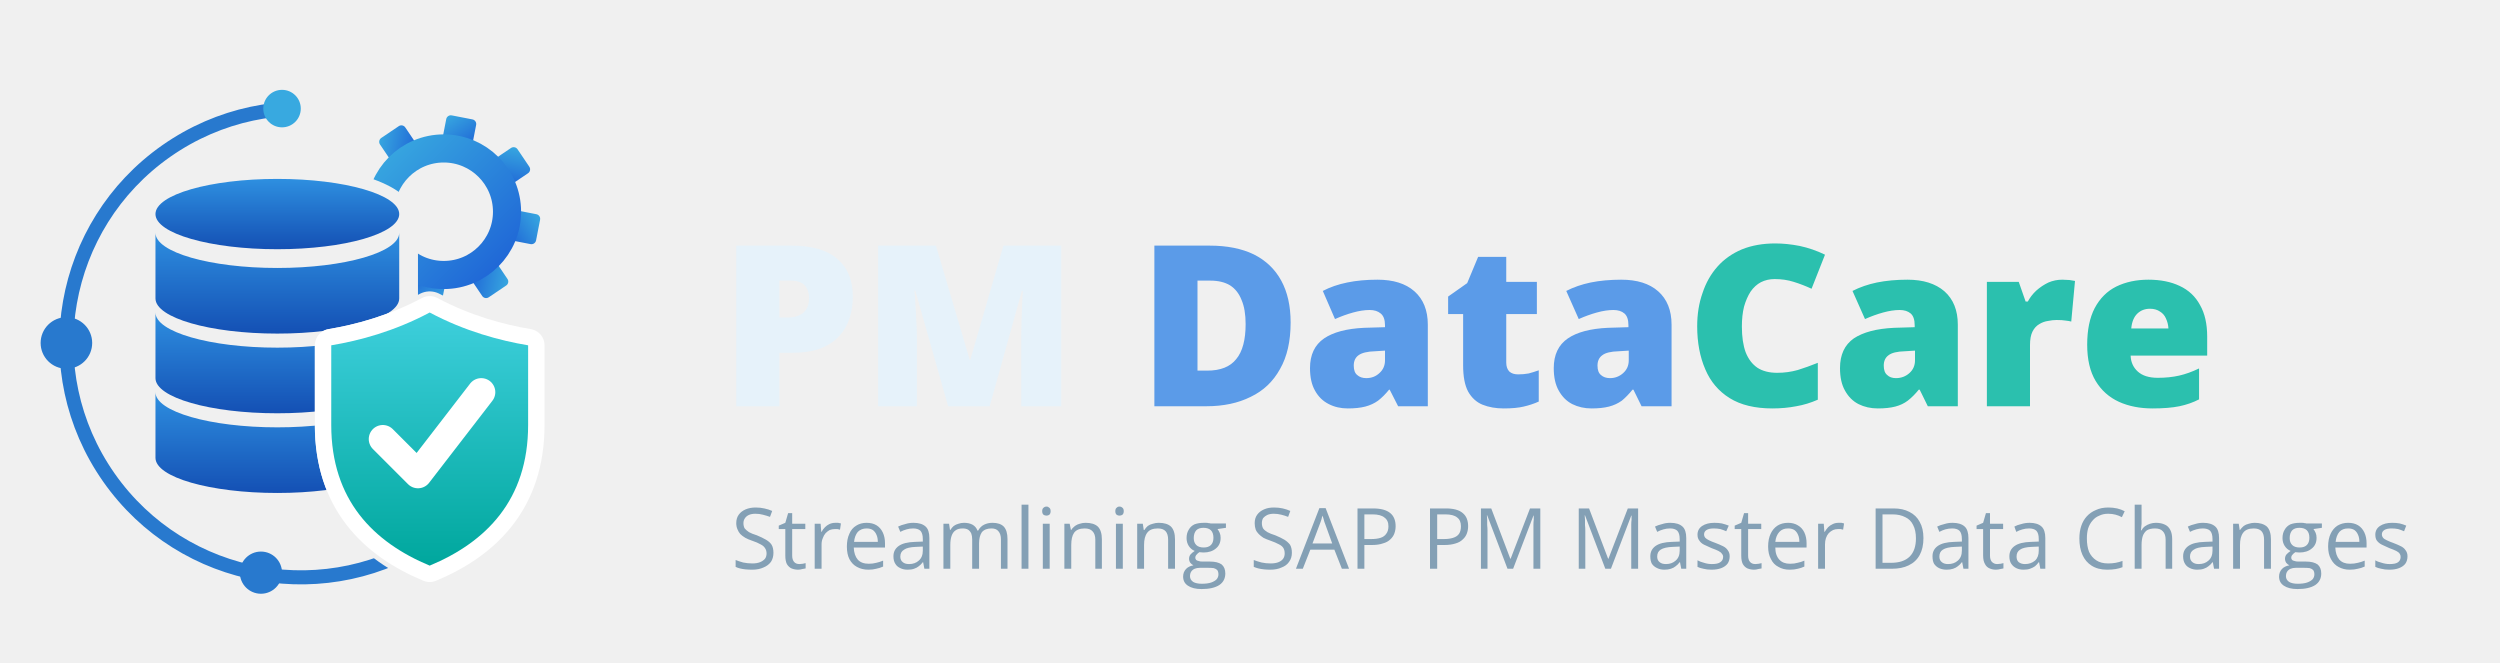
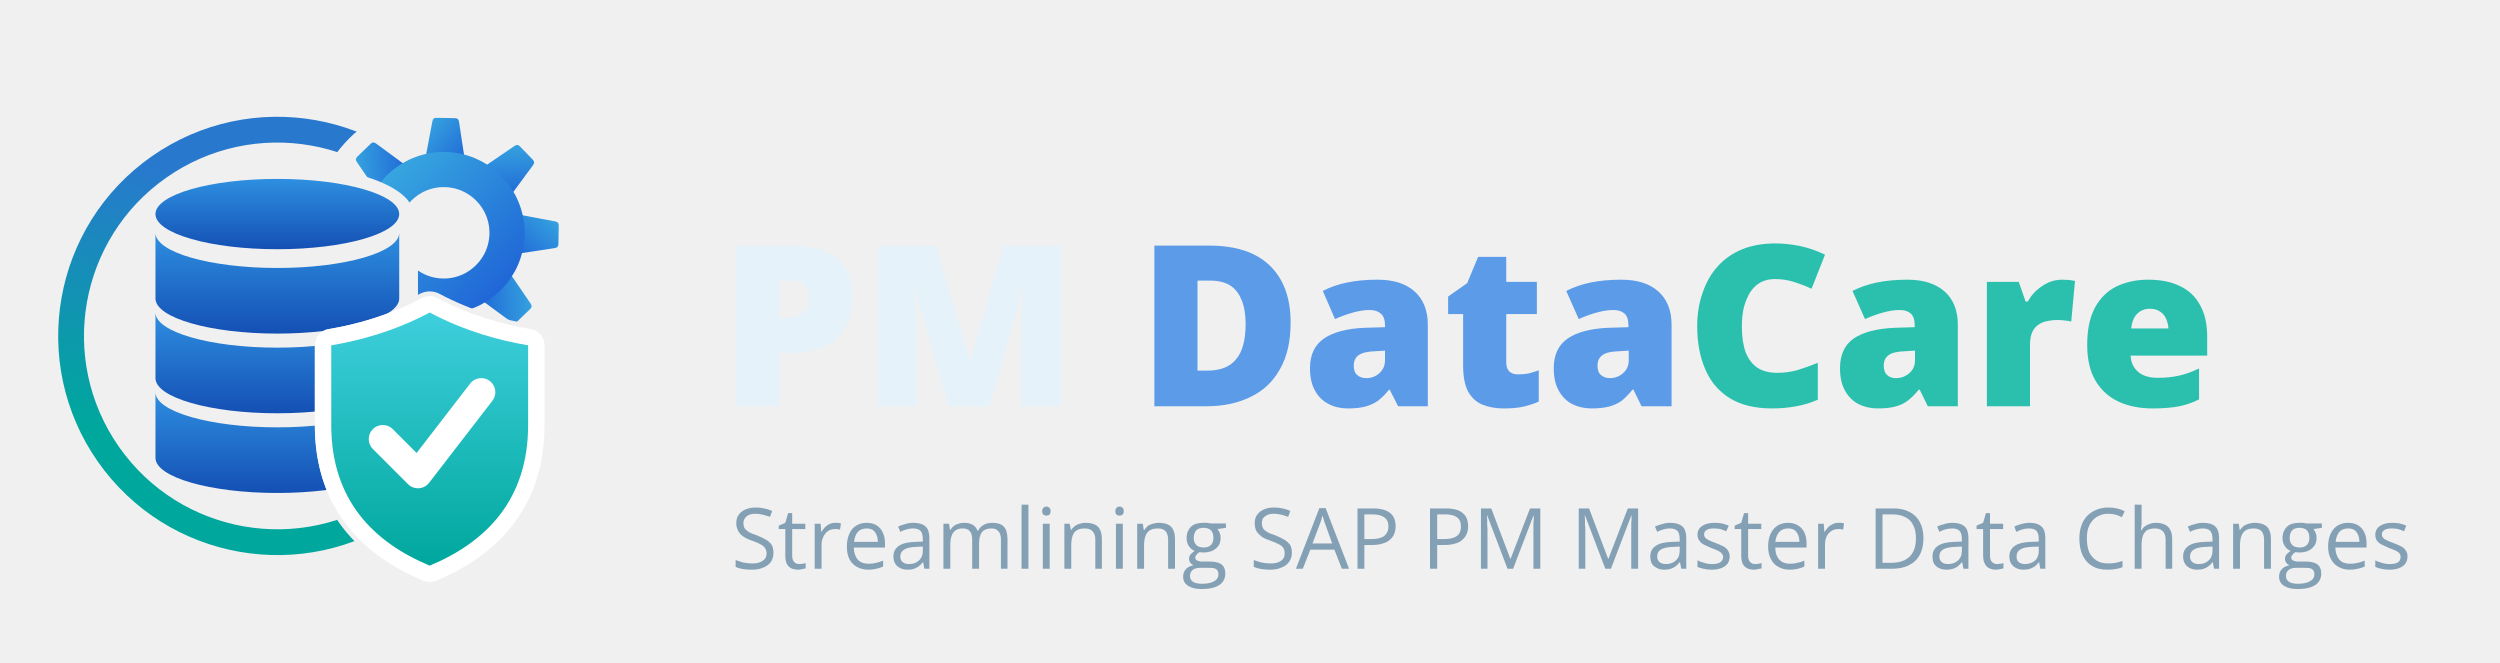
<svg xmlns="http://www.w3.org/2000/svg" viewBox="0 0 800 212" role="img" aria-label="PM DataCare">
  <svg x="10" y="16" width="180" height="180" viewBox="0 0 240 240">
    <defs>
      <linearGradient id="zdb" x1="0" y1="0" x2="0" y2="1">
        <stop offset="0" stop-color="#2E8FE0" />
        <stop offset="1" stop-color="#1450B4" />
      </linearGradient>
      <linearGradient id="zgear" x1="0" y1="0" x2="1" y2="1">
        <stop offset="0" stop-color="#38A9E0" />
        <stop offset="1" stop-color="#1E63D6" />
      </linearGradient>
      <linearGradient id="zsh" x1="0" y1="0" x2="0" y2="1">
        <stop offset="0" stop-color="#3ECFDC" />
        <stop offset="1" stop-color="#00A79D" />
      </linearGradient>
      <mask id="zcut">
        <rect width="240" height="240" fill="white" />
        <path d="M 170 112 C 185 120 200 124 212 126 L 212 160 C 212 192 194 210 170 220 C 146 210 128 192 128 160 L 128 126 C 140 124 155 120 170 112 Z" fill="black" stroke="black" stroke-width="14" stroke-linejoin="round" />
      </mask>
      <mask id="zgcut">
        <rect width="240" height="240" fill="white" />
        <ellipse cx="105" cy="70" rx="58" ry="21" fill="black" />
        <rect x="49" y="70" width="116" height="112" fill="black" />
        <path d="M 170 112 C 185 120 200 124 212 126 L 212 160 C 212 192 194 210 170 220 C 146 210 128 192 128 160 L 128 126 C 140 124 155 120 170 112 Z" fill="black" stroke="black" stroke-width="18" stroke-linejoin="round" />
      </mask>
      <mask id="zocut">
        <rect width="240" height="240" fill="white" />
+         <circle cx="176" cy="78" r="57" fill="black" />
        <path d="M 170 112 C 185 120 200 124 212 126 L 212 160 C 212 192 194 210 170 220 C 146 210 128 192 128 160 L 128 126 C 140 124 155 120 170 112 Z" fill="black" stroke="black" stroke-width="18" stroke-linejoin="round" />
      </mask>
+       <linearGradient id="zorb" gradientUnits="userSpaceOnUse" x1="90" y1="209" x2="17" y2="122">
+         <stop offset="0" stop-color="#00A79D" />
+         <stop offset="1" stop-color="#2879CE" />
+       </linearGradient>
    </defs>
    <g mask="url(#zocut)">
-       <circle cx="115" cy="125" r="100" fill="none" stroke="#2879CE" stroke-width="6" stroke-dasharray="366 400" transform="rotate(55 115 125)" />
+       <circle cx="105" cy="122" r="88" fill="none" stroke="url(#zorb)" stroke-width="11" stroke-dasharray="420 400" transform="rotate(55 105 122)" />
    </g>
-     <circle cx="15" cy="125" r="11" fill="#2879CE" />
-     <circle cx="98" cy="223" r="9" fill="#2879CE" />
-     <circle cx="107" cy="25" r="8" fill="#38A9E0" />
    <g mask="url(#zgcut)">
      <g>
-         <rect x="169.5" y="28" width="13" height="13" rx="2" fill="url(#zgear)" transform="rotate(11 176 69)" />
-         <rect x="169.5" y="28" width="13" height="13" rx="2" fill="url(#zgear)" transform="rotate(56 176 69)" />
-         <rect x="169.5" y="28" width="13" height="13" rx="2" fill="url(#zgear)" transform="rotate(101 176 69)" />
-         <rect x="169.5" y="28" width="13" height="13" rx="2" fill="url(#zgear)" transform="rotate(146 176 69)" />
-         <rect x="169.5" y="28" width="13" height="13" rx="2" fill="url(#zgear)" transform="rotate(191 176 69)" />
-         <rect x="169.5" y="28" width="13" height="13" rx="2" fill="url(#zgear)" transform="rotate(236 176 69)" />
-         <rect x="169.5" y="28" width="13" height="13" rx="2" fill="url(#zgear)" transform="rotate(281 176 69)" />
-         <rect x="169.5" y="28" width="13" height="13" rx="2" fill="url(#zgear)" transform="rotate(326 176 69)" />
+         <path d="M 167 50 L 170.3 30.6 Q 170.5 29 172 29 L 180 29 Q 181.5 29 181.7 30.6 L 185 50 Z" fill="url(#zgear)" transform="rotate(1 176 78)" />
+         <path d="M 167 50 L 170.3 30.6 Q 170.5 29 172 29 L 180 29 Q 181.5 29 181.7 30.6 L 185 50 Z" fill="url(#zgear)" transform="rotate(46 176 78)" />
+         <path d="M 167 50 L 170.3 30.6 Q 170.5 29 172 29 L 180 29 Q 181.5 29 181.7 30.6 L 185 50 Z" fill="url(#zgear)" transform="rotate(91 176 78)" />
+         <path d="M 167 50 L 170.3 30.6 Q 170.5 29 172 29 L 180 29 Q 181.5 29 181.7 30.6 L 185 50 Z" fill="url(#zgear)" transform="rotate(136 176 78)" />
+         <path d="M 167 50 L 170.3 30.6 Q 170.5 29 172 29 L 180 29 Q 181.5 29 181.7 30.6 L 185 50 Z" fill="url(#zgear)" transform="rotate(181 176 78)" />
+         <path d="M 167 50 L 170.3 30.6 Q 170.5 29 172 29 L 180 29 Q 181.5 29 181.7 30.6 L 185 50 Z" fill="url(#zgear)" transform="rotate(226 176 78)" />
+         <path d="M 167 50 L 170.3 30.6 Q 170.5 29 172 29 L 180 29 Q 181.5 29 181.7 30.6 L 185 50 Z" fill="url(#zgear)" transform="rotate(271 176 78)" />
+         <path d="M 167 50 L 170.3 30.6 Q 170.5 29 172 29 L 180 29 Q 181.5 29 181.7 30.6 L 185 50 Z" fill="url(#zgear)" transform="rotate(316 176 78)" />
      </g>
-       <circle cx="176" cy="69" r="27" fill="none" stroke="url(#zgear)" stroke-width="12" />
+       <circle cx="176" cy="78" r="27" fill="none" stroke="url(#zgear)" stroke-width="15" />
    </g>
    <g mask="url(#zcut)">
      <ellipse cx="105" cy="70" rx="52" ry="15" fill="url(#zdb)" />
      <path d="M 53 78 A 52 15 0 0 0 157 78 L 157 106 A 52 15 0 0 1 53 106 Z" fill="url(#zdb)" />
      <path d="M 53 112 A 52 15 0 0 0 157 112 L 157 140 A 52 15 0 0 1 53 140 Z" fill="url(#zdb)" />
      <path d="M 53 146 A 52 15 0 0 0 157 146 L 157 174 A 52 15 0 0 1 53 174 Z" fill="url(#zdb)" />
    </g>
    <path d="M 170 112 C 185 120 200 124 212 126 L 212 160 C 212 192 194 210 170 220 C 146 210 128 192 128 160 L 128 126 C 140 124 155 120 170 112 Z" fill="#FFFFFF" stroke="#FFFFFF" stroke-width="14" stroke-linejoin="round" />
    <path d="M 170 112 C 185 120 200 124 212 126 L 212 160 C 212 192 194 210 170 220 C 146 210 128 192 128 160 L 128 126 C 140 124 155 120 170 112 Z" fill="url(#zsh)" />
    <polyline points="150,166 165,181 192,146" fill="none" stroke="#FFFFFF" stroke-width="12" stroke-linecap="round" stroke-linejoin="round" />
  </svg>
  <g>
    <path fill="#E6F2FA" d="M235.6 78.6L253.3 78.6Q263.1 78.6 268.0 82.9Q272.9 87.1 272.9 94.9L272.9 94.9Q272.9 98.5 271.9 101.7Q270.9 104.9 268.6 107.5Q266.3 110.0 262.6 111.5Q258.8 112.9 253.3 112.9L253.3 112.9L249.4 112.9L249.4 130L235.6 130L235.6 78.6ZM253.0 89.8L253.0 89.8L249.4 89.8L249.4 101.6L252.2 101.6Q254.0 101.6 255.5 101.0Q257.1 100.4 258.0 99.0Q258.9 97.6 258.9 95.3L258.9 95.3Q258.9 92.9 257.5 91.3Q256.1 89.8 253.0 89.8ZM316.7 130L303.4 130L292.9 93.0L292.6 93.0Q292.8 94.4 292.9 96.9Q293.1 99.3 293.2 102.2Q293.4 105.0 293.4 107.7L293.4 107.7L293.4 130L281.0 130L281.0 78.6L299.5 78.6L310.3 115.1L310.5 115.1L321.1 78.6L339.6 78.6L339.6 130L326.8 130L326.8 107.5Q326.8 105.0 326.9 102.2Q327.0 99.4 327.1 97.0Q327.2 94.5 327.3 93.1L327.3 93.1L327.0 93.1L316.7 130Z" />
    <path fill="#5B9BE8" d="M413.0 103.2L413.0 103.2Q413.0 112.2 409.6 118.1Q406.3 124.1 400.2 127.0Q394.2 130 386.0 130L386.0 130L369.4 130L369.4 78.6L387.1 78.6Q395.4 78.6 401.2 81.4Q407.0 84.3 410.0 89.8Q413.0 95.3 413.0 103.2ZM398.6 103.7L398.6 103.7Q398.6 99.0 397.3 96.0Q396.1 92.9 393.6 91.3Q391.1 89.8 387.3 89.8L387.3 89.8L383.2 89.8L383.2 118.6L386.3 118.6Q392.7 118.6 395.6 114.9Q398.6 111.3 398.6 103.7ZM440.8 89.5L440.8 89.5Q448.4 89.5 452.6 93.2Q456.9 97.0 456.9 103.9L456.9 103.9L456.9 130L447.4 130L444.7 124.7L444.5 124.7Q442.8 126.8 441.0 128.2Q439.2 129.5 436.9 130.1Q434.6 130.7 431.3 130.7L431.3 130.7Q427.9 130.7 425.2 129.3Q422.4 127.9 420.8 125.0Q419.2 122.2 419.2 117.8L419.2 117.8Q419.2 111.4 423.7 108.3Q428.1 105.3 436.5 104.9L436.5 104.9L443.2 104.7L443.2 104.1Q443.2 101.4 441.8 100.3Q440.5 99.2 438.3 99.2L438.3 99.2Q435.9 99.2 433.0 100.0Q430.1 100.8 427.2 102.1L427.2 102.1L423.3 93.1Q426.7 91.3 431.1 90.4Q435.4 89.5 440.8 89.5ZM443.2 115.3L443.2 112.2L440.1 112.4Q436.3 112.5 434.7 113.7Q433.2 114.8 433.2 117.0L433.2 117.0Q433.2 119.1 434.3 120.0Q435.4 121 437.2 121L437.2 121Q439.7 121 441.4 119.4Q443.2 117.8 443.2 115.3L443.2 115.3ZM485.8 119.8L485.8 119.8Q487.6 119.8 489.2 119.5Q490.7 119.1 492.4 118.5L492.4 118.5L492.4 128.5Q490.2 129.5 487.6 130.1Q485.1 130.7 481.2 130.7L481.2 130.7Q477.4 130.7 474.4 129.5Q471.5 128.3 469.8 125.3Q468.2 122.3 468.2 116.9L468.2 116.9L468.2 100.5L463.4 100.5L463.4 94.9L469.5 90.6L473.0 82.2L482.0 82.2L482.0 90.2L491.8 90.2L491.8 100.5L482.0 100.5L482.0 116.0Q482.0 117.9 483.0 118.9Q484.0 119.8 485.8 119.8ZM518.8 89.5L518.8 89.5Q526.4 89.5 530.6 93.2Q534.9 97.0 534.9 103.9L534.9 103.9L534.9 130L525.3 130L522.7 124.7L522.4 124.7Q520.7 126.8 519.0 128.2Q517.2 129.5 514.9 130.1Q512.6 130.7 509.3 130.7L509.3 130.7Q505.9 130.7 503.1 129.3Q500.4 127.9 498.8 125.0Q497.2 122.2 497.2 117.8L497.2 117.8Q497.2 111.4 501.7 108.3Q506.1 105.3 514.5 104.9L514.5 104.9L521.1 104.7L521.1 104.1Q521.1 101.4 519.8 100.3Q518.5 99.2 516.3 99.2L516.3 99.2Q513.9 99.2 511.0 100.0Q508.1 100.8 505.2 102.1L505.2 102.1L501.2 93.1Q504.7 91.3 509.0 90.4Q513.4 89.5 518.8 89.5ZM521.2 115.3L521.2 112.2L518.0 112.4Q514.2 112.5 512.7 113.7Q511.2 114.8 511.2 117.0L511.2 117.0Q511.2 119.1 512.3 120.0Q513.4 121 515.2 121L515.2 121Q517.6 121 519.4 119.4Q521.2 117.8 521.2 115.3L521.2 115.3Z" />
    <path fill="#2BC0AE" d="M567.9 89.3L567.9 89.3Q565.5 89.3 563.5 90.3Q561.6 91.3 560.2 93.3Q558.9 95.3 558.1 98.1Q557.4 100.9 557.4 104.5L557.4 104.5Q557.4 109.4 558.6 112.7Q559.9 116.0 562.4 117.7Q564.9 119.3 568.7 119.3L568.7 119.3Q572.1 119.3 575.3 118.4Q578.5 117.4 581.7 116.1L581.7 116.1L581.7 127.9Q578.3 129.4 574.8 130.0Q571.2 130.7 567.2 130.7L567.2 130.7Q558.8 130.7 553.5 127.4Q548.2 124.1 545.7 118.2Q543.1 112.2 543.1 104.4L543.1 104.4Q543.1 98.6 544.8 93.8Q546.4 88.9 549.6 85.3Q552.7 81.8 557.4 79.8Q562.1 77.9 568.1 77.9L568.1 77.9Q571.8 77.9 575.9 78.7Q580.1 79.6 584.0 81.5L584.0 81.5L579.7 92.4Q576.9 91.1 574.0 90.2Q571.2 89.3 567.9 89.3ZM610.4 89.5L610.4 89.5Q617.9 89.5 622.2 93.2Q626.5 97.0 626.5 103.9L626.5 103.9L626.5 130L616.9 130L614.3 124.7L614.0 124.7Q612.3 126.8 610.5 128.2Q608.8 129.5 606.5 130.1Q604.2 130.7 600.9 130.7L600.9 130.7Q597.5 130.7 594.7 129.3Q592.0 127.9 590.4 125.0Q588.8 122.2 588.8 117.8L588.8 117.8Q588.8 111.4 593.2 108.3Q597.7 105.3 606.1 104.9L606.1 104.9L612.7 104.7L612.7 104.1Q612.7 101.4 611.4 100.3Q610.1 99.2 607.9 99.2L607.9 99.2Q605.5 99.2 602.6 100.0Q599.7 100.8 596.8 102.1L596.8 102.1L592.8 93.1Q596.3 91.3 600.6 90.4Q605.0 89.5 610.4 89.5ZM612.8 115.3L612.8 112.2L609.6 112.4Q605.8 112.5 604.3 113.7Q602.8 114.8 602.8 117.0L602.8 117.0Q602.8 119.1 603.9 120.0Q604.9 121 606.7 121L606.7 121Q609.2 121 611.0 119.4Q612.8 117.8 612.8 115.3L612.8 115.3ZM659.9 89.5L659.9 89.5Q661.0 89.5 662.2 89.6Q663.4 89.8 664.0 89.9L664.0 89.9L662.8 102.9Q662.1 102.7 661.1 102.6Q660.0 102.4 658.1 102.4L658.1 102.4Q656.8 102.4 655.4 102.7Q653.9 102.9 652.6 103.7Q651.2 104.5 650.4 106.1Q649.6 107.7 649.6 110.4L649.6 110.4L649.6 130L635.8 130L635.8 90.2L646.0 90.2L648.2 96.5L648.9 96.5Q649.9 94.6 651.6 93.0Q653.4 91.4 655.5 90.4Q657.6 89.5 659.9 89.5ZM687.5 89.5L687.5 89.5Q693.3 89.5 697.5 91.5Q701.8 93.5 704.0 97.6Q706.3 101.6 706.3 107.7L706.3 107.7L706.3 113.8L681.8 113.8Q681.9 116.9 684.1 118.9Q686.3 120.9 690.5 120.9L690.5 120.9Q694.2 120.9 697.3 120.2Q700.4 119.5 703.7 117.9L703.7 117.9L703.7 127.8Q700.8 129.3 697.4 130Q694.0 130.7 688.8 130.7L688.8 130.7Q682.8 130.7 678.1 128.6Q673.3 126.4 670.6 121.9Q667.9 117.4 667.9 110.3L667.9 110.3Q667.9 103.2 670.3 98.6Q672.8 93.9 677.2 91.7Q681.7 89.5 687.5 89.5ZM688.0 98.8L688.0 98.8Q685.6 98.8 684.0 100.3Q682.3 101.9 682.0 105.1L682.0 105.1L693.9 105.1Q693.8 103.4 693.1 101.9Q692.5 100.5 691.2 99.7Q689.9 98.8 688.0 98.8Z" />
  </g>
  <path fill="#84A0B5" d="M247.5 176.9L247.5 176.9Q247.5 178.6 246.7 179.8Q245.8 181.0 244.3 181.6Q242.8 182.3 240.7 182.3L240.7 182.3Q239.6 182.3 238.6 182.2Q237.6 182.1 236.8 181.9Q236.0 181.7 235.4 181.4L235.4 181.4L235.4 179.2Q236.4 179.6 237.8 180.0Q239.2 180.3 240.8 180.3L240.8 180.3Q242.2 180.3 243.2 179.9Q244.2 179.5 244.8 178.8Q245.3 178.1 245.3 177.1L245.3 177.1Q245.3 176.1 244.8 175.4Q244.4 174.7 243.4 174.2Q242.4 173.6 240.6 173.0L240.6 173.0Q239.4 172.6 238.5 172.1Q237.5 171.5 236.9 170.9Q236.3 170.2 236.0 169.4Q235.6 168.5 235.6 167.4L235.6 167.4Q235.6 165.8 236.4 164.7Q237.2 163.6 238.6 163.0Q240.0 162.4 241.8 162.4L241.8 162.4Q243.3 162.4 244.6 162.7Q246.0 163.0 247.1 163.5L247.1 163.5L246.4 165.4Q245.3 165.0 244.1 164.7Q243.0 164.4 241.7 164.4L241.7 164.4Q240.5 164.4 239.6 164.8Q238.8 165.2 238.4 165.8Q237.9 166.5 237.9 167.4L237.9 167.4Q237.9 168.4 238.3 169.1Q238.8 169.7 239.7 170.3Q240.6 170.8 242.2 171.3L242.2 171.3Q243.9 172.0 245.1 172.7Q246.3 173.4 246.9 174.3Q247.5 175.3 247.5 176.9ZM255.8 180.5L255.8 180.5Q256.3 180.5 256.9 180.4Q257.5 180.3 257.8 180.2L257.8 180.2L257.8 181.9Q257.4 182.0 256.7 182.1Q256.1 182.3 255.4 182.3L255.4 182.3Q254.3 182.3 253.3 181.9Q252.4 181.5 251.8 180.5Q251.3 179.5 251.3 177.8L251.3 177.8L251.3 169.3L249.2 169.3L249.2 168.2L251.3 167.3L252.2 164.2L253.5 164.2L253.5 167.6L257.7 167.6L257.7 169.3L253.5 169.3L253.5 177.8Q253.5 179.1 254.1 179.8Q254.7 180.5 255.8 180.5ZM267.3 167.3L267.3 167.3Q267.7 167.3 268.2 167.3Q268.7 167.4 269.1 167.5L269.1 167.5L268.8 169.5Q268.4 169.4 268.0 169.3Q267.6 169.3 267.2 169.3L267.2 169.3Q266.3 169.3 265.5 169.6Q264.8 170.0 264.2 170.6Q263.6 171.3 263.3 172.2Q262.9 173.1 262.9 174.2L262.9 174.2L262.9 182L260.7 182L260.7 167.6L262.6 167.6L262.8 170.2L262.9 170.2Q263.3 169.4 264.0 168.7Q264.6 168.1 265.4 167.7Q266.3 167.3 267.3 167.3ZM277.3 167.3L277.3 167.3Q279.2 167.3 280.5 168.1Q281.8 168.9 282.5 170.4Q283.2 171.9 283.2 173.8L283.2 173.8L283.2 175.2L273.2 175.2Q273.3 177.7 274.5 179.1Q275.7 180.4 278.0 180.4L278.0 180.4Q279.3 180.4 280.4 180.1Q281.4 179.9 282.6 179.4L282.6 179.4L282.6 181.3Q281.5 181.8 280.4 182.0Q279.3 182.3 277.9 182.3L277.9 182.3Q275.8 182.3 274.2 181.4Q272.7 180.6 271.8 178.9Q271.0 177.3 271.0 174.9L271.0 174.9Q271.0 172.5 271.8 170.8Q272.5 169.1 274.0 168.2Q275.4 167.3 277.3 167.3ZM277.3 169.1L277.3 169.1Q275.6 169.1 274.5 170.2Q273.5 171.4 273.3 173.4L273.3 173.4L280.9 173.4Q280.9 172.1 280.5 171.2Q280.1 170.2 279.3 169.6Q278.5 169.1 277.3 169.1ZM292.3 167.3L292.3 167.3Q294.9 167.3 296.2 168.5Q297.4 169.6 297.4 172.2L297.4 172.2L297.4 182L295.8 182L295.4 179.9L295.3 179.9Q294.7 180.7 294.0 181.2Q293.4 181.7 292.5 182.0Q291.7 182.3 290.4 182.3L290.4 182.3Q289.1 182.3 288.1 181.8Q287.0 181.3 286.5 180.4Q285.9 179.5 285.9 178.0L285.9 178.0Q285.9 175.9 287.6 174.7Q289.3 173.5 292.8 173.4L292.8 173.4L295.3 173.3L295.3 172.5Q295.3 170.6 294.5 169.8Q293.7 169.1 292.2 169.1L292.2 169.1Q291.1 169.1 290.1 169.4Q289.0 169.7 288.1 170.2L288.1 170.2L287.4 168.5Q288.4 168.0 289.7 167.7Q290.9 167.3 292.3 167.3ZM295.3 176.2L295.3 174.9L293.1 175.0Q290.4 175.1 289.3 175.9Q288.1 176.6 288.1 178.1L288.1 178.1Q288.1 179.3 288.9 179.9Q289.6 180.5 290.9 180.5L290.9 180.5Q292.8 180.5 294.0 179.4Q295.3 178.3 295.3 176.2L295.3 176.2ZM317.6 167.3L317.6 167.3Q320.0 167.3 321.2 168.5Q322.4 169.8 322.4 172.5L322.4 172.5L322.4 182L320.3 182L320.3 172.6Q320.3 170.9 319.5 170.0Q318.8 169.1 317.3 169.1L317.3 169.1Q315.2 169.1 314.2 170.3Q313.3 171.6 313.3 173.9L313.3 173.9L313.3 182L311.1 182L311.1 172.6Q311.1 171.5 310.8 170.7Q310.4 169.9 309.8 169.5Q309.1 169.1 308.1 169.1L308.1 169.1Q306.6 169.1 305.8 169.7Q304.9 170.3 304.5 171.5Q304.1 172.7 304.1 174.4L304.1 174.4L304.1 182L301.9 182L301.9 167.6L303.7 167.6L304.0 169.6L304.1 169.6Q304.6 168.8 305.2 168.3Q305.9 167.8 306.7 167.6Q307.5 167.3 308.5 167.3L308.5 167.3Q310.1 167.3 311.2 167.9Q312.3 168.5 312.8 169.8L312.8 169.8L313.0 169.8Q313.7 168.5 314.9 167.9Q316.1 167.3 317.6 167.3ZM329.1 161.5L329.1 182L326.9 182L326.9 161.5L329.1 161.5ZM333.7 167.6L335.9 167.6L335.9 182L333.7 182L333.7 167.6ZM334.9 162.1L334.9 162.1Q335.4 162.1 335.8 162.5Q336.2 162.8 336.2 163.6L336.2 163.6Q336.2 164.3 335.8 164.7Q335.4 165.0 334.9 165.0L334.9 165.0Q334.3 165.0 333.9 164.7Q333.5 164.3 333.5 163.6L333.5 163.6Q333.5 162.8 333.9 162.5Q334.3 162.1 334.9 162.1ZM347.4 167.3L347.4 167.3Q350.0 167.3 351.3 168.5Q352.6 169.8 352.6 172.6L352.6 172.6L352.6 182L350.5 182L350.5 172.7Q350.5 170.9 349.6 170.0Q348.8 169.1 347.1 169.1L347.1 169.1Q344.7 169.1 343.7 170.5Q342.8 171.8 342.8 174.4L342.8 174.4L342.8 182L340.6 182L340.6 167.6L342.3 167.6L342.7 169.6L342.8 169.6Q343.2 168.9 344.0 168.3Q344.7 167.8 345.5 167.6Q346.4 167.3 347.4 167.3ZM357.1 167.6L359.3 167.6L359.3 182L357.1 182L357.1 167.6ZM358.2 162.1L358.2 162.1Q358.8 162.1 359.2 162.5Q359.6 162.8 359.6 163.6L359.6 163.6Q359.6 164.3 359.2 164.7Q358.8 165.0 358.2 165.0L358.2 165.0Q357.7 165.0 357.3 164.7Q356.9 164.3 356.9 163.6L356.9 163.6Q356.9 162.8 357.3 162.5Q357.7 162.1 358.2 162.1ZM370.8 167.3L370.8 167.3Q373.4 167.3 374.7 168.5Q376.0 169.8 376.0 172.6L376.0 172.6L376.0 182L373.8 182L373.8 172.7Q373.8 170.9 373.0 170.0Q372.2 169.1 370.5 169.1L370.5 169.1Q368.1 169.1 367.1 170.5Q366.1 171.8 366.1 174.4L366.1 174.4L366.1 182L363.9 182L363.9 167.6L365.7 167.6L366.0 169.6L366.2 169.6Q366.6 168.9 367.3 168.3Q368.0 167.8 368.9 167.6Q369.8 167.3 370.8 167.3ZM384.5 188.5L384.5 188.5Q381.7 188.5 380.1 187.4Q378.6 186.4 378.6 184.5L378.6 184.5Q378.6 183.1 379.5 182.1Q380.3 181.2 381.9 180.9L381.9 180.9Q381.3 180.6 380.9 180.1Q380.5 179.5 380.5 178.8L380.5 178.8Q380.5 178.1 380.9 177.5Q381.4 176.9 382.3 176.3L382.3 176.3Q381.1 175.8 380.4 174.7Q379.7 173.6 379.7 172.2L379.7 172.2Q379.7 170.6 380.4 169.5Q381.0 168.4 382.2 167.8Q383.5 167.3 385.2 167.3L385.2 167.3Q385.6 167.3 386.0 167.3Q386.4 167.3 386.7 167.4Q387.1 167.4 387.4 167.5L387.4 167.5L392.3 167.5L392.3 168.9L389.6 169.3Q390.0 169.8 390.3 170.5Q390.6 171.2 390.6 172.1L390.6 172.1Q390.6 174.3 389.1 175.5Q387.6 176.8 385.1 176.8L385.1 176.8Q384.5 176.8 383.8 176.7L383.8 176.7Q383.2 177.1 382.9 177.5Q382.5 177.9 382.5 178.5L382.5 178.5Q382.5 178.9 382.8 179.2Q383.0 179.4 383.5 179.5Q384.0 179.7 384.7 179.7L384.7 179.7L387.2 179.7Q389.6 179.7 390.9 180.6Q392.1 181.6 392.1 183.5L392.1 183.5Q392.1 185.9 390.2 187.2Q388.2 188.5 384.5 188.5ZM384.6 186.8L384.6 186.8Q386.4 186.8 387.6 186.4Q388.7 186.0 389.3 185.4Q389.9 184.7 389.9 183.8L389.9 183.8Q389.9 182.9 389.5 182.4Q389.1 182 388.4 181.8Q387.6 181.7 386.5 181.7L386.5 181.7L384.0 181.7Q383.0 181.7 382.3 182Q381.6 182.3 381.2 182.9Q380.8 183.5 380.8 184.4L380.8 184.4Q380.8 185.5 381.8 186.2Q382.8 186.8 384.6 186.8ZM385.2 175.2L385.2 175.2Q386.7 175.2 387.5 174.4Q388.3 173.6 388.3 172.1L388.3 172.1Q388.3 170.5 387.5 169.7Q386.7 168.9 385.1 168.9L385.1 168.9Q383.6 168.9 382.8 169.7Q382.0 170.6 382.0 172.2L382.0 172.2Q382.0 173.6 382.8 174.4Q383.6 175.2 385.2 175.2ZM413.4 176.9L413.4 176.9Q413.4 178.6 412.5 179.8Q411.7 181.0 410.1 181.6Q408.6 182.3 406.5 182.3L406.5 182.3Q405.5 182.3 404.5 182.2Q403.5 182.1 402.7 181.9Q401.9 181.7 401.2 181.4L401.2 181.4L401.2 179.2Q402.2 179.6 403.7 180.0Q405.1 180.3 406.6 180.3L406.6 180.3Q408.1 180.3 409.1 179.9Q410.1 179.5 410.6 178.8Q411.1 178.1 411.1 177.1L411.1 177.1Q411.1 176.1 410.7 175.4Q410.3 174.7 409.3 174.2Q408.2 173.6 406.5 173.0L406.5 173.0Q405.3 172.6 404.3 172.1Q403.4 171.5 402.8 170.9Q402.1 170.2 401.8 169.4Q401.5 168.5 401.5 167.4L401.5 167.4Q401.5 165.8 402.3 164.7Q403.1 163.6 404.5 163.0Q405.8 162.4 407.7 162.4L407.7 162.4Q409.2 162.4 410.5 162.7Q411.8 163.0 412.9 163.5L412.9 163.5L412.2 165.4Q411.2 165.0 410.0 164.7Q408.8 164.4 407.6 164.4L407.6 164.4Q406.4 164.4 405.5 164.8Q404.7 165.2 404.2 165.8Q403.8 166.5 403.8 167.4L403.8 167.4Q403.8 168.4 404.2 169.1Q404.6 169.7 405.6 170.3Q406.5 170.8 408.1 171.3L408.1 171.3Q409.8 172.0 411.0 172.7Q412.1 173.4 412.8 174.3Q413.4 175.3 413.4 176.9ZM431.7 182L429.4 182L427.0 175.9L419.3 175.9L416.9 182L414.7 182L422.2 162.6L424.2 162.6L431.7 182ZM420.0 173.9L426.3 173.9L424.1 167.8Q424.0 167.6 423.8 167.0Q423.7 166.5 423.5 165.9Q423.3 165.3 423.2 165.0L423.2 165.0Q423.0 165.5 422.9 166.1Q422.7 166.6 422.6 167.0Q422.4 167.5 422.3 167.8L422.3 167.8L420.0 173.9ZM434.4 162.7L439.4 162.7Q443.1 162.7 444.9 164.2Q446.6 165.6 446.6 168.4L446.6 168.4Q446.6 169.6 446.2 170.7Q445.8 171.8 444.9 172.6Q444.0 173.5 442.5 173.9Q441.1 174.4 439.0 174.4L439.0 174.4L436.6 174.4L436.6 182L434.4 182L434.4 162.7ZM439.2 164.6L439.2 164.6L436.6 164.6L436.6 172.5L438.7 172.5Q440.6 172.5 441.8 172.1Q443.0 171.7 443.6 170.8Q444.3 169.9 444.3 168.4L444.3 168.4Q444.3 166.5 443.0 165.6Q441.8 164.6 439.2 164.6ZM457.6 162.7L462.7 162.7Q466.4 162.7 468.1 164.2Q469.8 165.6 469.8 168.4L469.8 168.4Q469.8 169.6 469.4 170.7Q469.0 171.8 468.1 172.6Q467.2 173.5 465.8 173.9Q464.3 174.4 462.2 174.4L462.2 174.4L459.9 174.4L459.9 182L457.6 182L457.6 162.7ZM462.5 164.6L462.5 164.6L459.9 164.6L459.9 172.5L462.0 172.5Q463.8 172.5 465.0 172.1Q466.3 171.7 466.9 170.8Q467.5 169.9 467.5 168.4L467.5 168.4Q467.5 166.5 466.3 165.6Q465.1 164.6 462.5 164.6ZM484.2 182L482.4 182L475.9 164.9L475.8 164.9Q475.8 165.5 475.9 166.3Q475.9 167.0 475.9 168.0Q476.0 168.9 476.0 169.8L476.0 169.8L476.0 182L473.9 182L473.9 162.7L477.2 162.7L483.3 178.8L483.4 178.8L489.6 162.7L492.9 162.7L492.9 182L490.7 182L490.7 169.7Q490.7 168.8 490.7 167.9Q490.7 167.1 490.8 166.3Q490.8 165.5 490.8 165.0L490.8 165.0L490.7 165.0L484.2 182ZM515.5 182L513.7 182L507.2 164.9L507.1 164.9Q507.1 165.5 507.2 166.3Q507.2 167.0 507.2 168.0Q507.3 168.9 507.3 169.8L507.3 169.8L507.3 182L505.2 182L505.2 162.7L508.5 162.7L514.6 178.8L514.7 178.8L520.9 162.7L524.2 162.7L524.2 182L522.0 182L522.0 169.7Q522.0 168.8 522.0 167.9Q522.0 167.1 522.1 166.3Q522.1 165.5 522.1 165.0L522.1 165.0L522.0 165.0L515.5 182ZM534.5 167.3L534.5 167.3Q537.1 167.3 538.4 168.5Q539.6 169.6 539.6 172.2L539.6 172.2L539.6 182L538.0 182L537.6 179.9L537.5 179.9Q536.9 180.7 536.2 181.2Q535.6 181.7 534.7 182.0Q533.8 182.3 532.6 182.3L532.6 182.3Q531.3 182.3 530.3 181.8Q529.2 181.3 528.6 180.4Q528.1 179.5 528.1 178.0L528.1 178.0Q528.1 175.9 529.8 174.7Q531.5 173.5 535.0 173.4L535.0 173.4L537.5 173.3L537.5 172.5Q537.5 170.6 536.7 169.8Q535.9 169.1 534.4 169.1L534.4 169.1Q533.3 169.1 532.3 169.4Q531.2 169.7 530.3 170.2L530.3 170.2L529.6 168.5Q530.6 168.0 531.9 167.7Q533.1 167.3 534.5 167.3ZM537.5 176.2L537.5 174.9L535.3 175.0Q532.6 175.1 531.4 175.9Q530.3 176.6 530.3 178.1L530.3 178.1Q530.3 179.3 531.1 179.9Q531.8 180.5 533.1 180.5L533.1 180.5Q535.0 180.5 536.2 179.4Q537.5 178.3 537.5 176.2L537.5 176.2ZM553.5 178.0L553.5 178.0Q553.5 179.4 552.8 180.4Q552.1 181.3 550.8 181.8Q549.5 182.3 547.7 182.3L547.7 182.3Q546.2 182.3 545.1 182.0Q544.0 181.8 543.2 181.4L543.2 181.4L543.2 179.3Q544.1 179.8 545.3 180.1Q546.5 180.5 547.8 180.5L547.8 180.5Q549.7 180.5 550.5 179.9Q551.4 179.3 551.4 178.2L551.4 178.2Q551.4 177.6 551.0 177.2Q550.7 176.7 549.9 176.3Q549.1 175.9 547.7 175.4L547.7 175.4Q546.3 174.8 545.3 174.3Q544.3 173.8 543.8 173.0Q543.2 172.3 543.2 171.1L543.2 171.1Q543.2 169.3 544.7 168.3Q546.2 167.3 548.6 167.3L548.6 167.3Q549.9 167.3 551.0 167.5Q552.2 167.8 553.2 168.2L553.2 168.2L552.4 170.0Q551.5 169.6 550.5 169.3Q549.5 169.1 548.4 169.1L548.4 169.1Q546.9 169.1 546.1 169.6Q545.3 170.1 545.3 171.0L545.3 171.0Q545.3 171.6 545.7 172.1Q546.1 172.5 546.9 172.9Q547.7 173.3 549.1 173.8L549.1 173.8Q550.4 174.3 551.4 174.8Q552.4 175.3 552.9 176.1Q553.5 176.9 553.5 178.0ZM561.7 180.5L561.7 180.5Q562.2 180.5 562.8 180.4Q563.3 180.3 563.7 180.2L563.7 180.2L563.7 181.9Q563.3 182.0 562.6 182.1Q562.0 182.3 561.3 182.3L561.3 182.3Q560.2 182.3 559.2 181.9Q558.3 181.5 557.7 180.5Q557.2 179.5 557.2 177.8L557.2 177.8L557.2 169.3L555.1 169.3L555.1 168.2L557.2 167.3L558.1 164.2L559.4 164.2L559.4 167.6L563.6 167.6L563.6 169.3L559.4 169.3L559.4 177.8Q559.4 179.1 560.0 179.8Q560.6 180.5 561.7 180.5ZM572.2 167.3L572.2 167.3Q574.0 167.3 575.3 168.1Q576.7 168.9 577.4 170.4Q578.1 171.9 578.1 173.8L578.1 173.8L578.1 175.2L568.1 175.2Q568.1 177.7 569.4 179.1Q570.6 180.4 572.8 180.4L572.8 180.4Q574.2 180.4 575.2 180.1Q576.3 179.9 577.4 179.4L577.4 179.4L577.4 181.3Q576.3 181.8 575.3 182.0Q574.2 182.3 572.7 182.3L572.7 182.3Q570.6 182.3 569.1 181.4Q567.5 180.6 566.7 178.9Q565.8 177.3 565.8 174.9L565.8 174.9Q565.8 172.5 566.6 170.8Q567.4 169.1 568.8 168.2Q570.2 167.3 572.2 167.3ZM572.2 169.1L572.2 169.1Q570.4 169.1 569.4 170.2Q568.3 171.4 568.1 173.4L568.1 173.4L575.8 173.4Q575.8 172.1 575.4 171.2Q575.0 170.2 574.2 169.6Q573.4 169.1 572.2 169.1ZM588.3 167.3L588.3 167.3Q588.8 167.3 589.3 167.3Q589.7 167.4 590.1 167.5L590.1 167.5L589.8 169.5Q589.5 169.4 589.0 169.3Q588.6 169.3 588.2 169.3L588.2 169.3Q587.3 169.3 586.6 169.6Q585.8 170.0 585.2 170.6Q584.6 171.3 584.3 172.2Q584.0 173.1 584.0 174.2L584.0 174.2L584.0 182L581.8 182L581.8 167.6L583.6 167.6L583.8 170.2L583.9 170.2Q584.4 169.4 585.0 168.7Q585.6 168.1 586.5 167.7Q587.3 167.3 588.3 167.3ZM615.5 172.2L615.5 172.2Q615.5 175.4 614.3 177.6Q613.1 179.8 610.8 180.9Q608.6 182 605.4 182L605.4 182L600.2 182L600.2 162.7L606.0 162.7Q608.9 162.7 611.0 163.8Q613.2 164.9 614.3 167.0Q615.5 169.1 615.5 172.2ZM613.1 172.3L613.1 172.3Q613.1 169.7 612.2 168.0Q611.4 166.3 609.7 165.5Q608.0 164.6 605.6 164.6L605.6 164.6L602.4 164.6L602.4 180.1L605.1 180.1Q609.1 180.1 611.1 178.1Q613.1 176.1 613.1 172.3ZM624.8 167.3L624.8 167.3Q627.4 167.3 628.7 168.5Q629.9 169.6 629.9 172.2L629.9 172.2L629.9 182L628.3 182L627.9 179.9L627.8 179.9Q627.2 180.7 626.5 181.2Q625.9 181.7 625.0 182.0Q624.1 182.3 622.9 182.3L622.9 182.3Q621.6 182.3 620.5 181.8Q619.5 181.3 618.9 180.4Q618.4 179.5 618.4 178.0L618.4 178.0Q618.4 175.9 620.1 174.7Q621.8 173.5 625.3 173.4L625.3 173.4L627.8 173.3L627.8 172.5Q627.8 170.6 627.0 169.8Q626.2 169.1 624.7 169.1L624.7 169.1Q623.6 169.1 622.5 169.4Q621.5 169.7 620.6 170.2L620.6 170.2L619.9 168.5Q620.9 168.0 622.2 167.7Q623.4 167.3 624.8 167.3ZM627.8 176.2L627.8 174.9L625.6 175.0Q622.9 175.1 621.7 175.9Q620.6 176.6 620.6 178.1L620.6 178.1Q620.6 179.3 621.4 179.9Q622.1 180.5 623.4 180.5L623.4 180.5Q625.3 180.5 626.5 179.4Q627.8 178.3 627.8 176.2L627.8 176.2ZM639.1 180.5L639.1 180.5Q639.6 180.5 640.2 180.4Q640.8 180.3 641.1 180.2L641.1 180.2L641.1 181.9Q640.7 182.0 640.1 182.1Q639.4 182.3 638.7 182.3L638.7 182.3Q637.6 182.3 636.7 181.9Q635.7 181.5 635.2 180.5Q634.6 179.5 634.6 177.8L634.6 177.8L634.6 169.3L632.5 169.3L632.5 168.2L634.6 167.3L635.5 164.2L636.8 164.2L636.8 167.6L641.0 167.6L641.0 169.3L636.8 169.3L636.8 177.8Q636.8 179.1 637.4 179.8Q638.1 180.5 639.1 180.5ZM649.5 167.3L649.5 167.3Q652.0 167.3 653.3 168.5Q654.5 169.6 654.5 172.2L654.5 172.2L654.5 182L652.9 182L652.5 179.9L652.4 179.9Q651.8 180.7 651.2 181.2Q650.5 181.7 649.6 182.0Q648.8 182.3 647.5 182.3L647.5 182.3Q646.2 182.3 645.2 181.8Q644.2 181.3 643.6 180.4Q643.0 179.5 643.0 178.0L643.0 178.0Q643.0 175.9 644.7 174.7Q646.4 173.5 649.9 173.4L649.9 173.4L652.4 173.3L652.4 172.5Q652.4 170.6 651.6 169.8Q650.8 169.1 649.3 169.1L649.3 169.1Q648.2 169.1 647.2 169.4Q646.1 169.7 645.2 170.2L645.2 170.2L644.6 168.5Q645.5 168.0 646.8 167.7Q648.1 167.3 649.5 167.3ZM652.4 176.2L652.4 174.9L650.2 175.0Q647.5 175.1 646.4 175.9Q645.3 176.6 645.3 178.1L645.3 178.1Q645.3 179.3 646.0 179.9Q646.8 180.5 648.0 180.5L648.0 180.5Q649.9 180.5 651.2 179.4Q652.4 178.3 652.4 176.2L652.4 176.2ZM674.6 164.4L674.6 164.4Q673.0 164.4 671.8 165.0Q670.5 165.5 669.6 166.6Q668.7 167.6 668.2 169.1Q667.8 170.5 667.8 172.3L667.8 172.3Q667.8 174.8 668.5 176.6Q669.3 178.3 670.8 179.3Q672.3 180.3 674.6 180.3L674.6 180.3Q675.9 180.3 677.0 180.1Q678.1 179.9 679.2 179.5L679.2 179.5L679.2 181.5Q678.2 181.9 677.0 182.1Q675.8 182.3 674.3 182.3L674.3 182.3Q671.3 182.3 669.3 181.0Q667.4 179.8 666.4 177.6Q665.4 175.4 665.4 172.3L665.4 172.3Q665.4 170.1 666.0 168.3Q666.6 166.5 667.8 165.2Q669.0 163.9 670.7 163.2Q672.4 162.4 674.7 162.4L674.7 162.4Q676.1 162.4 677.5 162.7Q678.8 163.0 679.9 163.6L679.9 163.6L679.0 165.5Q678.1 165.0 677.0 164.7Q675.9 164.4 674.6 164.4ZM683.1 161.5L685.3 161.5L685.3 167.6Q685.3 168.1 685.2 168.7Q685.2 169.2 685.1 169.7L685.1 169.7L685.3 169.7Q685.7 168.9 686.4 168.4Q687.1 167.9 688.0 167.6Q688.9 167.3 689.9 167.3L689.9 167.3Q691.6 167.3 692.8 167.9Q693.9 168.4 694.5 169.6Q695.1 170.7 695.1 172.6L695.1 172.6L695.1 182L693.0 182L693.0 172.7Q693.0 170.9 692.1 170.0Q691.3 169.1 689.6 169.1L689.6 169.1Q688.0 169.1 687.0 169.7Q686.1 170.4 685.7 171.5Q685.3 172.7 685.3 174.4L685.3 174.4L685.3 182L683.1 182L683.1 161.5ZM705.0 167.3L705.0 167.3Q707.6 167.3 708.9 168.5Q710.1 169.6 710.1 172.2L710.1 172.2L710.1 182L708.5 182L708.1 179.9L708.0 179.9Q707.4 180.7 706.7 181.2Q706.1 181.7 705.2 182.0Q704.4 182.3 703.1 182.3L703.1 182.3Q701.8 182.3 700.8 181.8Q699.7 181.3 699.2 180.4Q698.6 179.5 698.6 178.0L698.6 178.0Q698.6 175.9 700.3 174.7Q702.0 173.5 705.5 173.4L705.5 173.4L708.0 173.3L708.0 172.5Q708.0 170.6 707.2 169.8Q706.4 169.1 704.9 169.1L704.9 169.1Q703.8 169.1 702.8 169.4Q701.7 169.7 700.8 170.2L700.8 170.2L700.1 168.5Q701.1 168.0 702.4 167.7Q703.6 167.3 705.0 167.3ZM708.0 176.2L708.0 174.9L705.8 175.0Q703.1 175.1 702.0 175.9Q700.8 176.6 700.8 178.1L700.8 178.1Q700.8 179.3 701.6 179.9Q702.3 180.5 703.6 180.5L703.6 180.5Q705.5 180.5 706.7 179.4Q708.0 178.3 708.0 176.2L708.0 176.2ZM721.5 167.3L721.5 167.3Q724.0 167.3 725.4 168.5Q726.7 169.8 726.7 172.6L726.7 172.6L726.7 182L724.5 182L724.5 172.7Q724.5 170.9 723.7 170.0Q722.9 169.1 721.2 169.1L721.2 169.1Q718.8 169.1 717.8 170.5Q716.8 171.8 716.8 174.4L716.8 174.4L716.8 182L714.6 182L714.6 167.6L716.4 167.6L716.7 169.6L716.8 169.6Q717.3 168.9 718.0 168.3Q718.7 167.8 719.6 167.6Q720.5 167.3 721.5 167.3ZM735.2 188.5L735.2 188.5Q732.4 188.5 730.8 187.4Q729.3 186.4 729.3 184.5L729.3 184.5Q729.3 183.1 730.2 182.1Q731.0 181.2 732.6 180.9L732.6 180.9Q732.0 180.6 731.6 180.1Q731.2 179.5 731.2 178.8L731.2 178.8Q731.2 178.1 731.6 177.5Q732.1 176.9 733.0 176.3L733.0 176.3Q731.8 175.8 731.1 174.7Q730.4 173.6 730.4 172.2L730.4 172.2Q730.4 170.6 731.1 169.5Q731.7 168.4 732.9 167.8Q734.2 167.3 735.9 167.3L735.9 167.3Q736.3 167.3 736.7 167.3Q737.1 167.3 737.4 167.4Q737.8 167.4 738.0 167.5L738.0 167.5L743.0 167.5L743.0 168.9L740.3 169.3Q740.7 169.8 741.0 170.5Q741.3 171.2 741.3 172.1L741.3 172.1Q741.3 174.3 739.8 175.5Q738.3 176.8 735.8 176.8L735.8 176.8Q735.2 176.8 734.5 176.7L734.5 176.7Q733.9 177.1 733.6 177.5Q733.2 177.9 733.2 178.5L733.2 178.5Q733.2 178.9 733.5 179.2Q733.7 179.4 734.2 179.5Q734.7 179.7 735.4 179.7L735.4 179.7L737.9 179.7Q740.3 179.7 741.6 180.6Q742.8 181.6 742.8 183.5L742.8 183.5Q742.8 185.9 740.9 187.2Q738.9 188.5 735.2 188.5ZM735.3 186.8L735.3 186.8Q737.1 186.8 738.3 186.4Q739.4 186.0 740.0 185.4Q740.6 184.7 740.6 183.8L740.6 183.8Q740.6 182.9 740.2 182.4Q739.8 182 739.1 181.8Q738.3 181.7 737.2 181.7L737.2 181.7L734.7 181.7Q733.7 181.7 733.0 182Q732.3 182.3 731.9 182.9Q731.5 183.5 731.5 184.4L731.5 184.4Q731.5 185.5 732.5 186.2Q733.5 186.8 735.3 186.8ZM735.9 175.2L735.9 175.2Q737.4 175.2 738.2 174.4Q739.0 173.6 739.0 172.1L739.0 172.1Q739.0 170.5 738.2 169.7Q737.4 168.9 735.8 168.9L735.8 168.9Q734.3 168.9 733.5 169.7Q732.7 170.6 732.7 172.2L732.7 172.2Q732.7 173.6 733.5 174.4Q734.3 175.2 735.9 175.2ZM751.4 167.3L751.4 167.3Q753.3 167.3 754.6 168.1Q755.9 168.9 756.6 170.4Q757.3 171.9 757.3 173.8L757.3 173.8L757.3 175.2L747.3 175.2Q747.4 177.7 748.6 179.1Q749.8 180.4 752.0 180.4L752.0 180.4Q753.4 180.4 754.5 180.1Q755.5 179.9 756.7 179.4L756.7 179.4L756.7 181.3Q755.6 181.8 754.5 182.0Q753.4 182.3 751.9 182.3L751.9 182.3Q749.9 182.3 748.3 181.4Q746.8 180.6 745.9 178.9Q745.0 177.3 745.0 174.9L745.0 174.9Q745.0 172.5 745.8 170.8Q746.6 169.1 748.0 168.2Q749.5 167.3 751.4 167.3ZM751.4 169.1L751.4 169.1Q749.6 169.1 748.6 170.2Q747.6 171.4 747.4 173.4L747.4 173.4L755.0 173.4Q755.0 172.1 754.6 171.2Q754.2 170.2 753.4 169.6Q752.6 169.1 751.4 169.1ZM770.4 178.0L770.4 178.0Q770.4 179.4 769.7 180.4Q769.0 181.3 767.7 181.8Q766.4 182.3 764.6 182.3L764.6 182.3Q763.1 182.3 762.0 182.0Q760.9 181.8 760.1 181.4L760.1 181.4L760.1 179.3Q760.9 179.8 762.2 180.1Q763.4 180.5 764.7 180.5L764.7 180.5Q766.6 180.5 767.4 179.9Q768.2 179.3 768.2 178.2L768.2 178.2Q768.2 177.6 767.9 177.2Q767.6 176.7 766.8 176.3Q766.0 175.9 764.6 175.4L764.6 175.4Q763.2 174.8 762.2 174.3Q761.2 173.8 760.6 173.0Q760.1 172.3 760.1 171.1L760.1 171.1Q760.1 169.3 761.6 168.3Q763.1 167.3 765.5 167.3L765.5 167.3Q766.8 167.3 767.9 167.5Q769.1 167.8 770.0 168.2L770.0 168.2L769.3 170.0Q768.4 169.6 767.4 169.3Q766.4 169.1 765.3 169.1L765.3 169.1Q763.8 169.1 763.0 169.6Q762.2 170.1 762.2 171.0L762.2 171.0Q762.2 171.6 762.6 172.1Q762.9 172.5 763.8 172.9Q764.6 173.3 766.0 173.8L766.0 173.8Q767.3 174.3 768.3 174.8Q769.3 175.3 769.8 176.1Q770.4 176.9 770.4 178.0Z" />
</svg>
